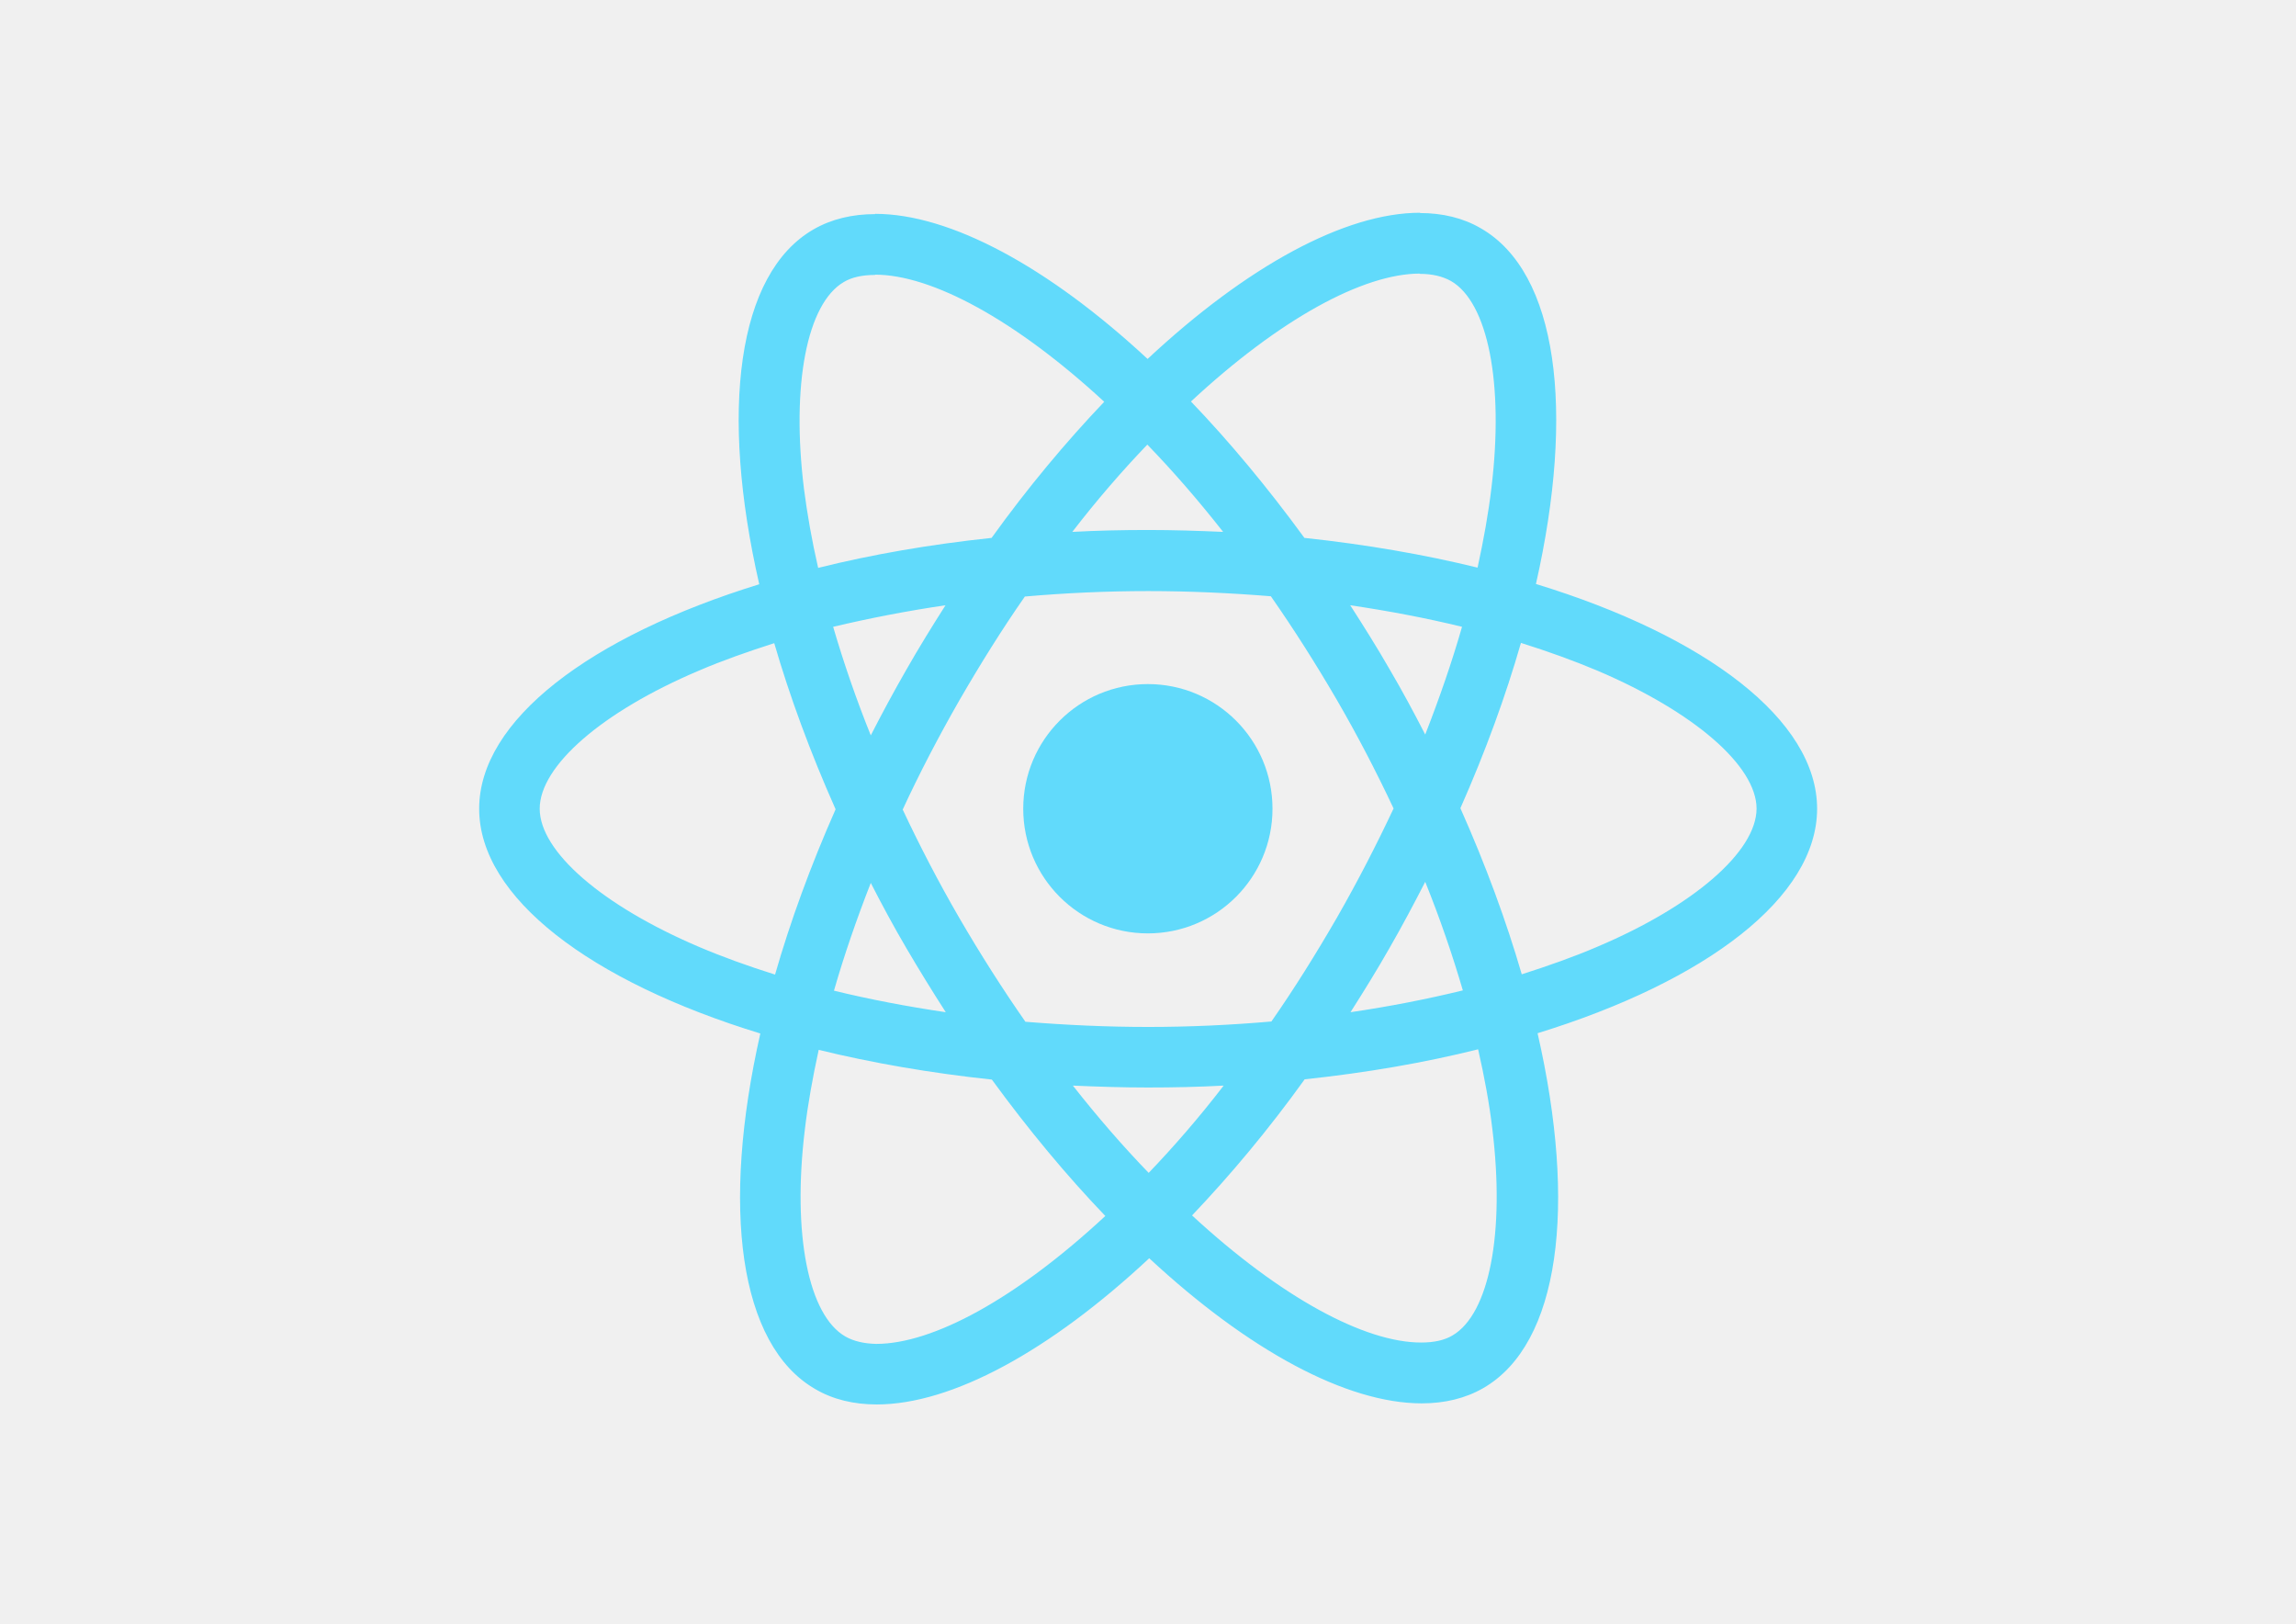
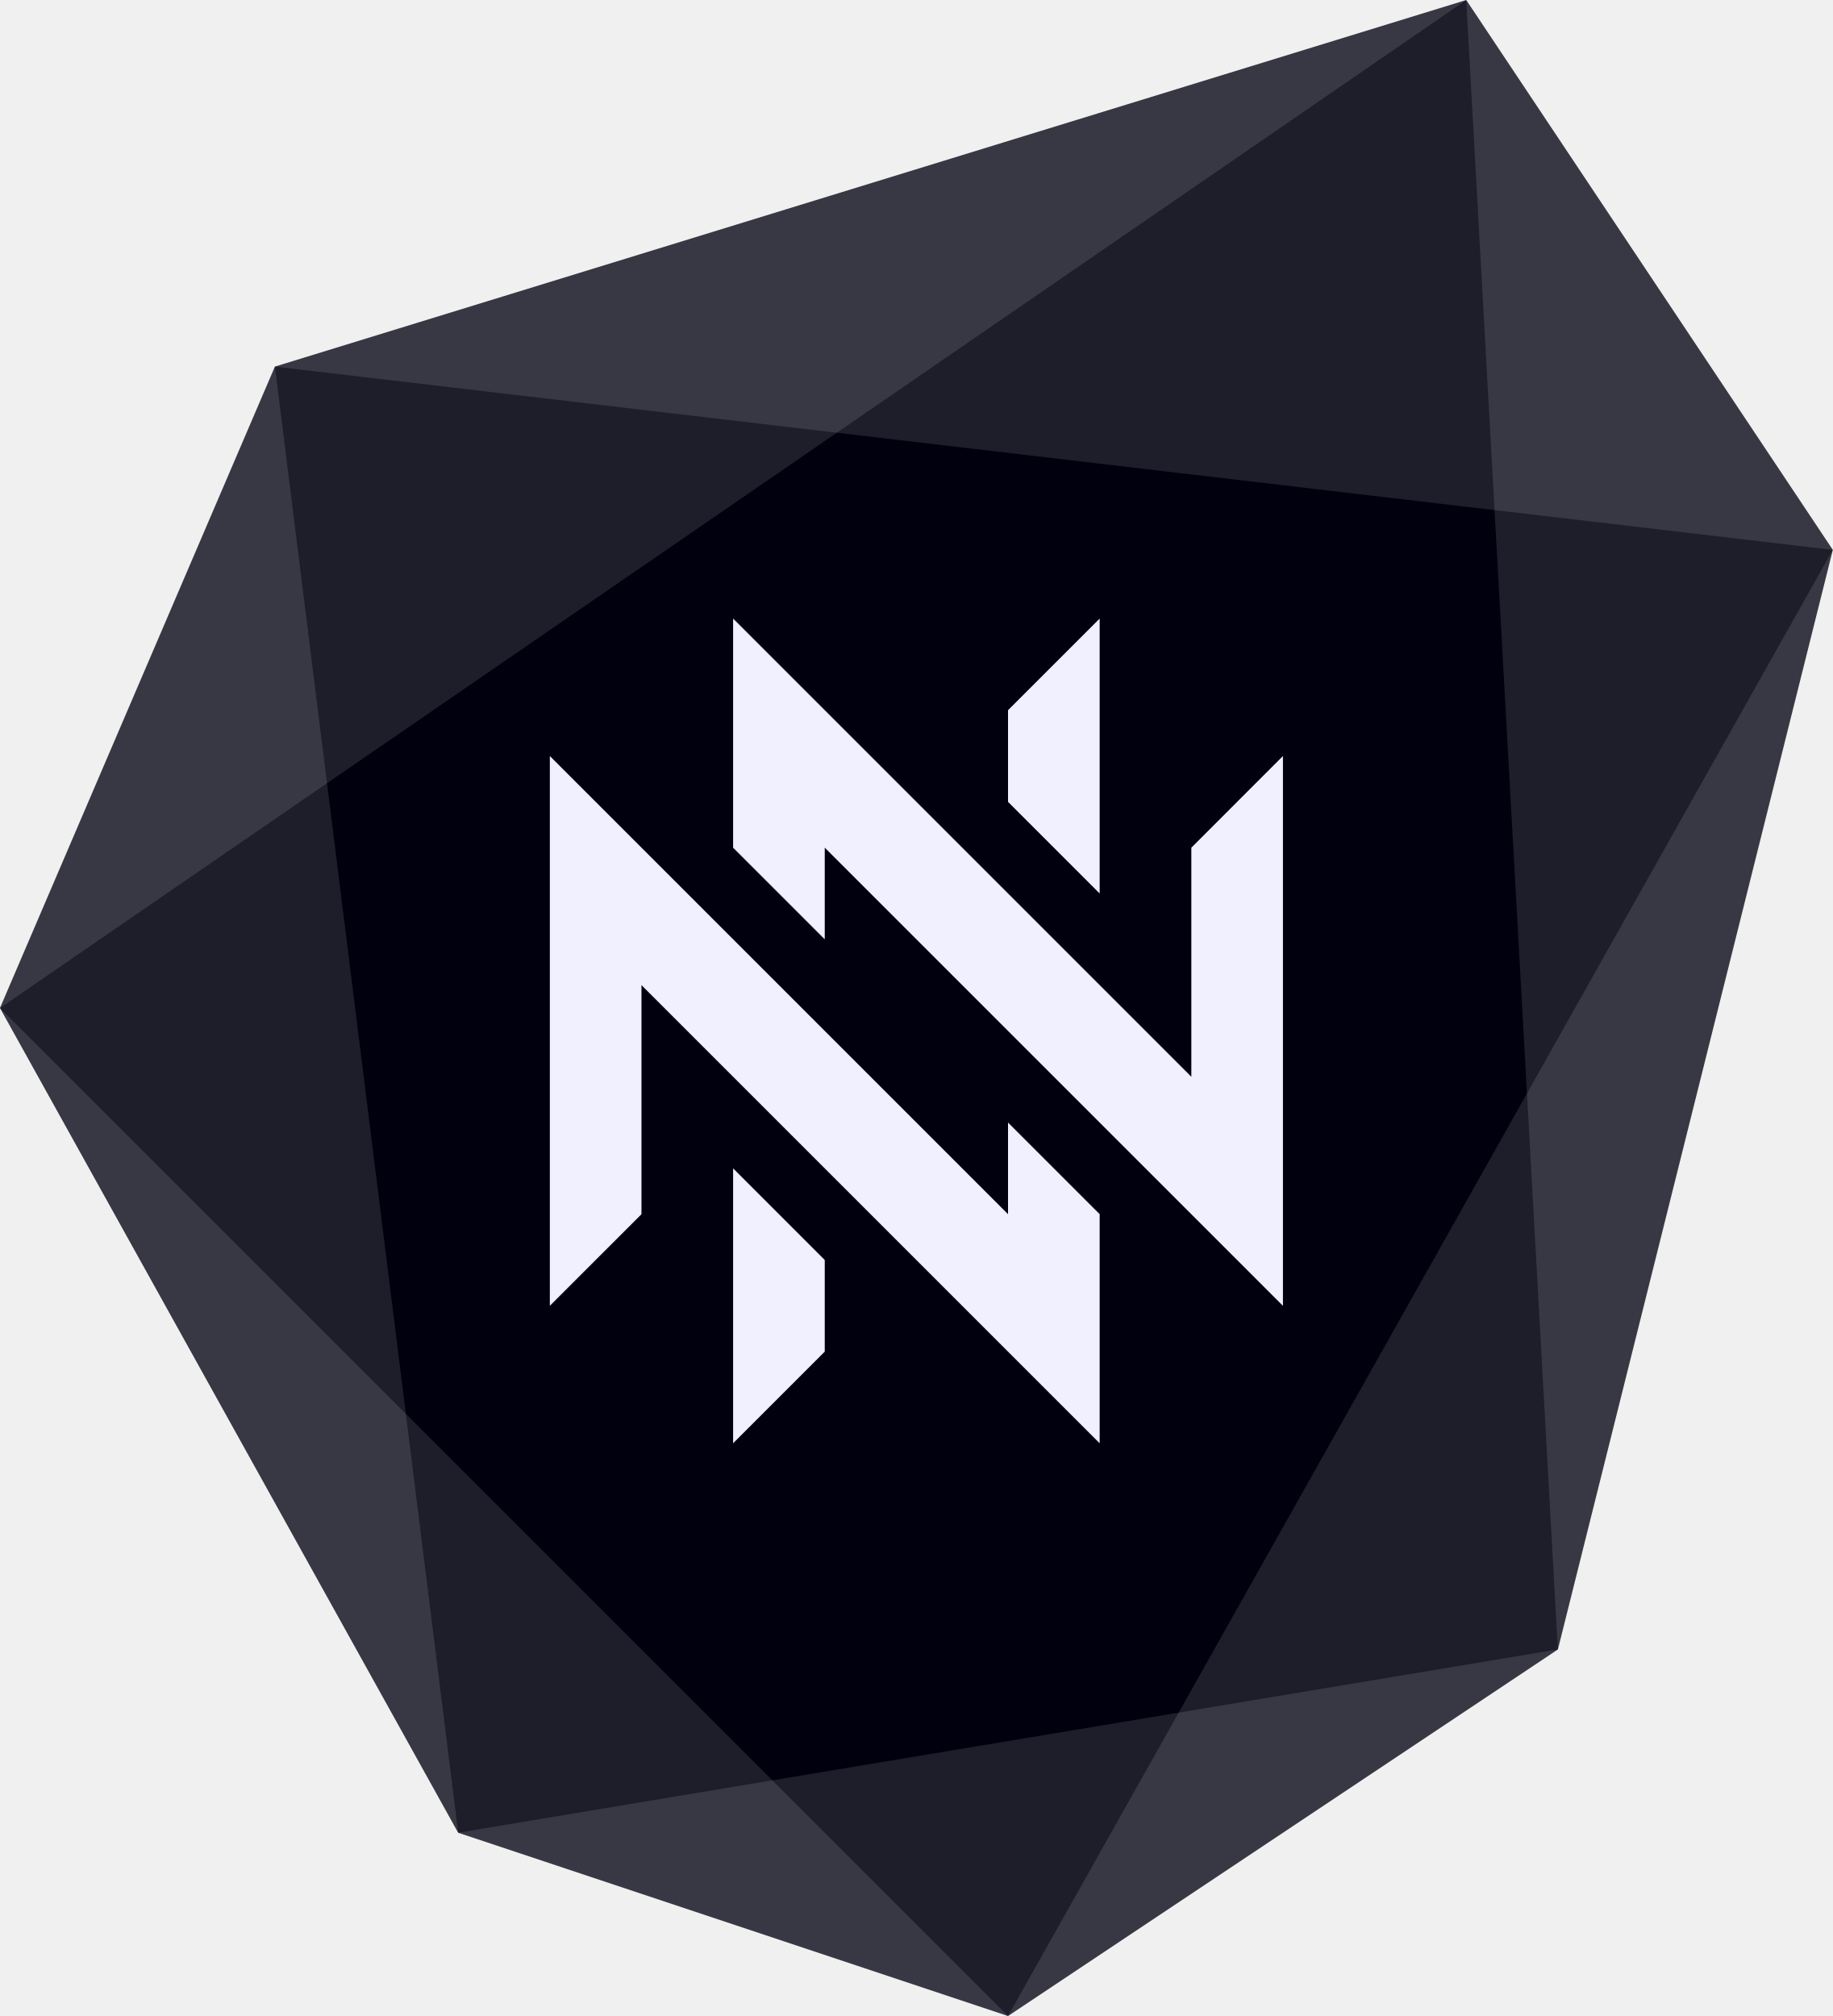
- <svg xmlns="http://www.w3.org/2000/svg" viewBox="0 0 841.9 595.3">
-   <g fill="#61DAFB">
-     <path d="M666.3 296.5c0-32.5-40.7-63.3-103.1-82.4 14.4-63.6 8-114.2-20.2-130.4-6.5-3.8-14.1-5.6-22.4-5.6v22.3c4.6 0 8.3.9 11.4 2.6 13.6 7.8 19.5 37.5 14.9 75.7-1.1 9.4-2.9 19.3-5.1 29.4-19.6-4.8-41-8.5-63.5-10.9-13.5-18.5-27.5-35.3-41.6-50 32.6-30.3 63.2-46.9 84-46.9V78c-27.5 0-63.5 19.6-99.9 53.6-36.4-33.8-72.4-53.2-99.9-53.2v22.3c20.7 0 51.4 16.5 84 46.6-14 14.7-28 31.4-41.3 49.9-22.6 2.4-44 6.1-63.6 11-2.3-10-4-19.7-5.2-29-4.7-38.2 1.1-67.9 14.6-75.8 3-1.8 6.9-2.6 11.5-2.6V78.5c-8.4 0-16 1.8-22.6 5.6-28.1 16.2-34.4 66.7-19.9 130.1-62.2 19.2-102.7 49.9-102.7 82.3 0 32.5 40.7 63.3 103.1 82.4-14.4 63.6-8 114.2 20.2 130.4 6.5 3.8 14.1 5.6 22.5 5.6 27.5 0 63.5-19.6 99.9-53.6 36.4 33.8 72.4 53.2 99.9 53.2 8.4 0 16-1.8 22.6-5.6 28.1-16.2 34.4-66.7 19.9-130.1 62-19.1 102.5-49.9 102.5-82.3zm-130.2-66.7c-3.7 12.9-8.3 26.2-13.5 39.5-4.1-8-8.4-16-13.1-24-4.6-8-9.5-15.8-14.4-23.4 14.2 2.1 27.9 4.7 41 7.9zm-45.8 106.5c-7.8 13.5-15.8 26.3-24.1 38.2-14.9 1.3-30 2-45.2 2-15.1 0-30.2-.7-45-1.9-8.3-11.9-16.4-24.6-24.2-38-7.6-13.1-14.5-26.4-20.8-39.8 6.2-13.4 13.2-26.8 20.7-39.9 7.8-13.5 15.8-26.3 24.1-38.2 14.9-1.3 30-2 45.2-2 15.1 0 30.2.7 45 1.9 8.3 11.9 16.4 24.6 24.2 38 7.6 13.1 14.5 26.4 20.8 39.8-6.3 13.4-13.2 26.8-20.7 39.9zm32.3-13c5.4 13.4 10 26.8 13.8 39.8-13.1 3.2-26.9 5.9-41.2 8 4.9-7.7 9.8-15.6 14.4-23.7 4.6-8 8.9-16.1 13-24.1zM421.2 430c-9.3-9.6-18.6-20.3-27.8-32 9 .4 18.2.7 27.5.7 9.4 0 18.7-.2 27.8-.7-9 11.7-18.3 22.4-27.5 32zm-74.4-58.9c-14.2-2.1-27.9-4.7-41-7.9 3.7-12.9 8.3-26.2 13.5-39.5 4.1 8 8.4 16 13.1 24 4.7 8 9.5 15.8 14.4 23.4zM420.7 163c9.3 9.6 18.6 20.3 27.8 32-9-.4-18.2-.7-27.5-.7-9.4 0-18.7.2-27.8.7 9-11.7 18.3-22.4 27.5-32zm-74 58.9c-4.9 7.7-9.8 15.6-14.4 23.7-4.6 8-8.9 16-13 24-5.4-13.4-10-26.8-13.8-39.8 13.1-3.1 26.9-5.8 41.2-7.9zm-90.5 125.2c-35.4-15.1-58.3-34.9-58.3-50.6 0-15.7 22.9-35.6 58.3-50.6 8.6-3.7 18-7 27.7-10.1 5.7 19.6 13.2 40 22.5 60.9-9.2 20.8-16.6 41.1-22.2 60.6-9.9-3.1-19.3-6.5-28-10.2zM310 490c-13.6-7.8-19.5-37.5-14.9-75.7 1.1-9.4 2.9-19.3 5.1-29.4 19.6 4.8 41 8.5 63.5 10.9 13.5 18.5 27.5 35.3 41.6 50-32.6 30.3-63.2 46.9-84 46.9-4.5-.1-8.3-1-11.3-2.7zm237.2-76.2c4.7 38.2-1.1 67.9-14.6 75.8-3 1.8-6.9 2.6-11.5 2.6-20.7 0-51.4-16.5-84-46.6 14-14.7 28-31.4 41.3-49.9 22.6-2.4 44-6.1 63.6-11 2.3 10.1 4.1 19.8 5.2 29.1zm38.5-66.7c-8.6 3.7-18 7-27.7 10.1-5.7-19.6-13.2-40-22.5-60.9 9.2-20.8 16.6-41.1 22.2-60.6 9.9 3.1 19.3 6.5 28.1 10.2 35.4 15.1 58.3 34.9 58.3 50.6-.1 15.7-23 35.6-58.4 50.6zM320.8 78.4z" />
-     <circle cx="420.9" cy="296.5" r="45.7" />
-     <path d="M520.5 78.1z" />
+ <svg xmlns="http://www.w3.org/2000/svg" version="1.1" id="Layer_1" x="0px" y="0px" width="100px" height="110px" viewBox="0 0 100 110" enable-background="new 0 0 100 110" xml:space="preserve">
+   <g>
+     <g>
+       <polygon fill="#00000F" points="85,90 55,110 25,100 0,55.001 15,20.004 80,0.003 100,30.003   " />
+       <polygon opacity="0.12" fill="#FFFFFF" points="25,100 55,110 85,90   " />
+       <polygon opacity="0.12" fill="#FFFFFF" points="15,20.004 100,30.003 80,0.003   " />
+       <polygon opacity="0.12" fill="#FFFFFF" points="15,20.004 25,100 0,55.001   " />
+       <polygon opacity="0.12" fill="#FFFFFF" points="55,110 85,90 100,30.003   " />
+       <polygon opacity="0.12" fill="#FFFFFF" points="0,55.001 55,110 25,100   " />
+       <polygon opacity="0.12" fill="#FFFFFF" points="0,55.001 80,0 15,20.004   " />
+       <polygon opacity="0.12" fill="#FFFFFF" points="100,30.003 85,90 80,0.003   " />
+     </g>
+     <g id="cleaned_up_02_34_">
+       <polygon fill="#F0F0FF" points="40,78.75 45,73.75 45,68.75 40,63.75   " />
+       <polygon fill="#F0F0FF" points="60,33.752 55,38.75 55,43.752 60,48.751   " />
+       <polygon fill="#F0F0FF" points="65.002,46.252 65.002,58.753 40,33.752 40,46.252 45,51.251 45,46.252 70,71.25 70,41.251   " />
+       <polygon fill="#F0F0FF" points="55,61.25 55,66.25 30,41.251 30,71.25 35,66.25 35,53.751 60,78.75 60,66.25   " />
+     </g>
+   </g>
+   <g>
+     <g>
+       <polygon fill="#00000F" points="87,-80 57,-60 27,-70 2,-114.998 17,-149.996 82,-169.997 102,-139.997   " />
+       <polygon opacity="0.12" fill="#FFFFFF" points="27,-70 57,-60 87,-80   " />
+       <polygon opacity="0.12" fill="#FFFFFF" points="17,-149.996 102,-139.997 82,-169.997   " />
+       <polygon opacity="0.12" fill="#FFFFFF" points="17,-149.996 27,-70 2,-114.998   " />
+       <polygon opacity="0.12" fill="#FFFFFF" points="57,-60 87,-80 102,-139.997   " />
+       <polygon opacity="0.12" fill="#FFFFFF" points="2,-114.998 57,-60 27,-70   " />
+       <polygon opacity="0.12" fill="#FFFFFF" points="2,-114.998 82,-170 17,-149.996   " />
+       <polygon opacity="0.12" fill="#FFFFFF" points="102,-139.997 87,-80 82,-169.997   " />
+     </g>
+     <g id="cleaned_up_02_1_">
+       <polygon fill="#F0F0FF" points="42,-91.25 47,-96.25 47,-101.25 42,-106.25   " />
+       <polygon fill="#F0F0FF" points="62,-136.248 57,-131.25 57,-126.248 62,-121.249   " />
+       <polygon fill="#F0F0FF" points="67.002,-123.748 67.002,-111.247 42,-136.248 42,-123.748 47,-118.749 47,-123.748 72,-98.75     72,-128.749   " />
+       <polygon fill="#F0F0FF" points="57,-108.75 57,-103.75 32,-128.749 32,-98.75 37,-103.75 37,-116.249 62,-91.25 62,-103.75   " />
+     </g>
  </g>
</svg>
